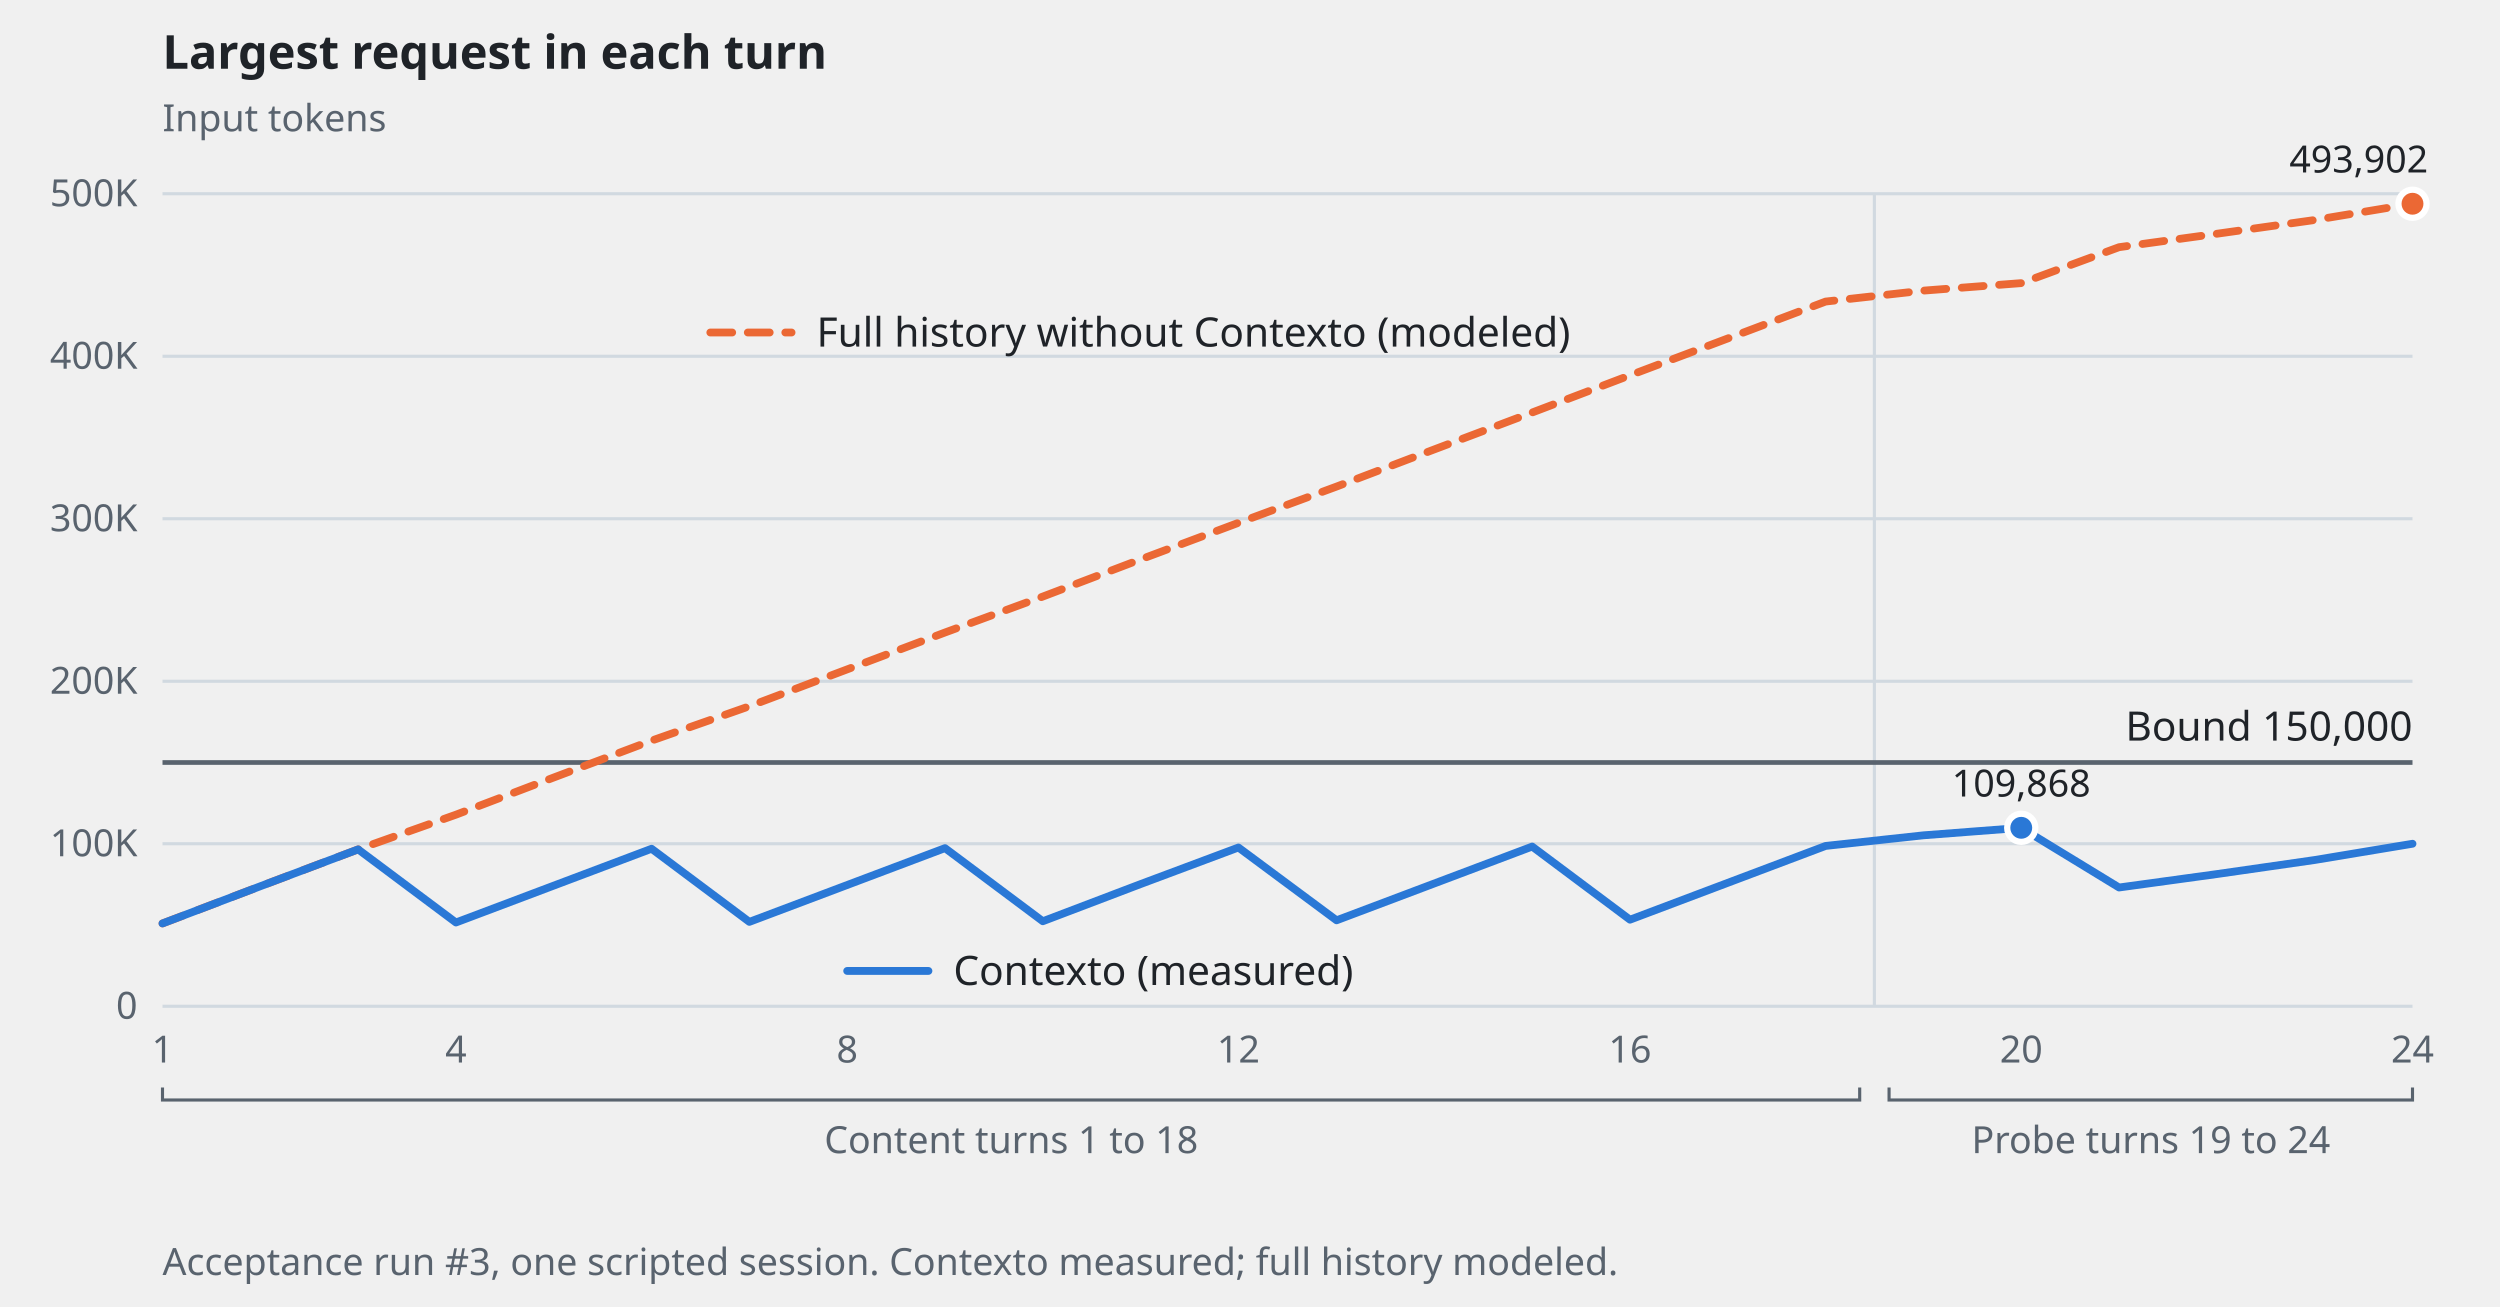
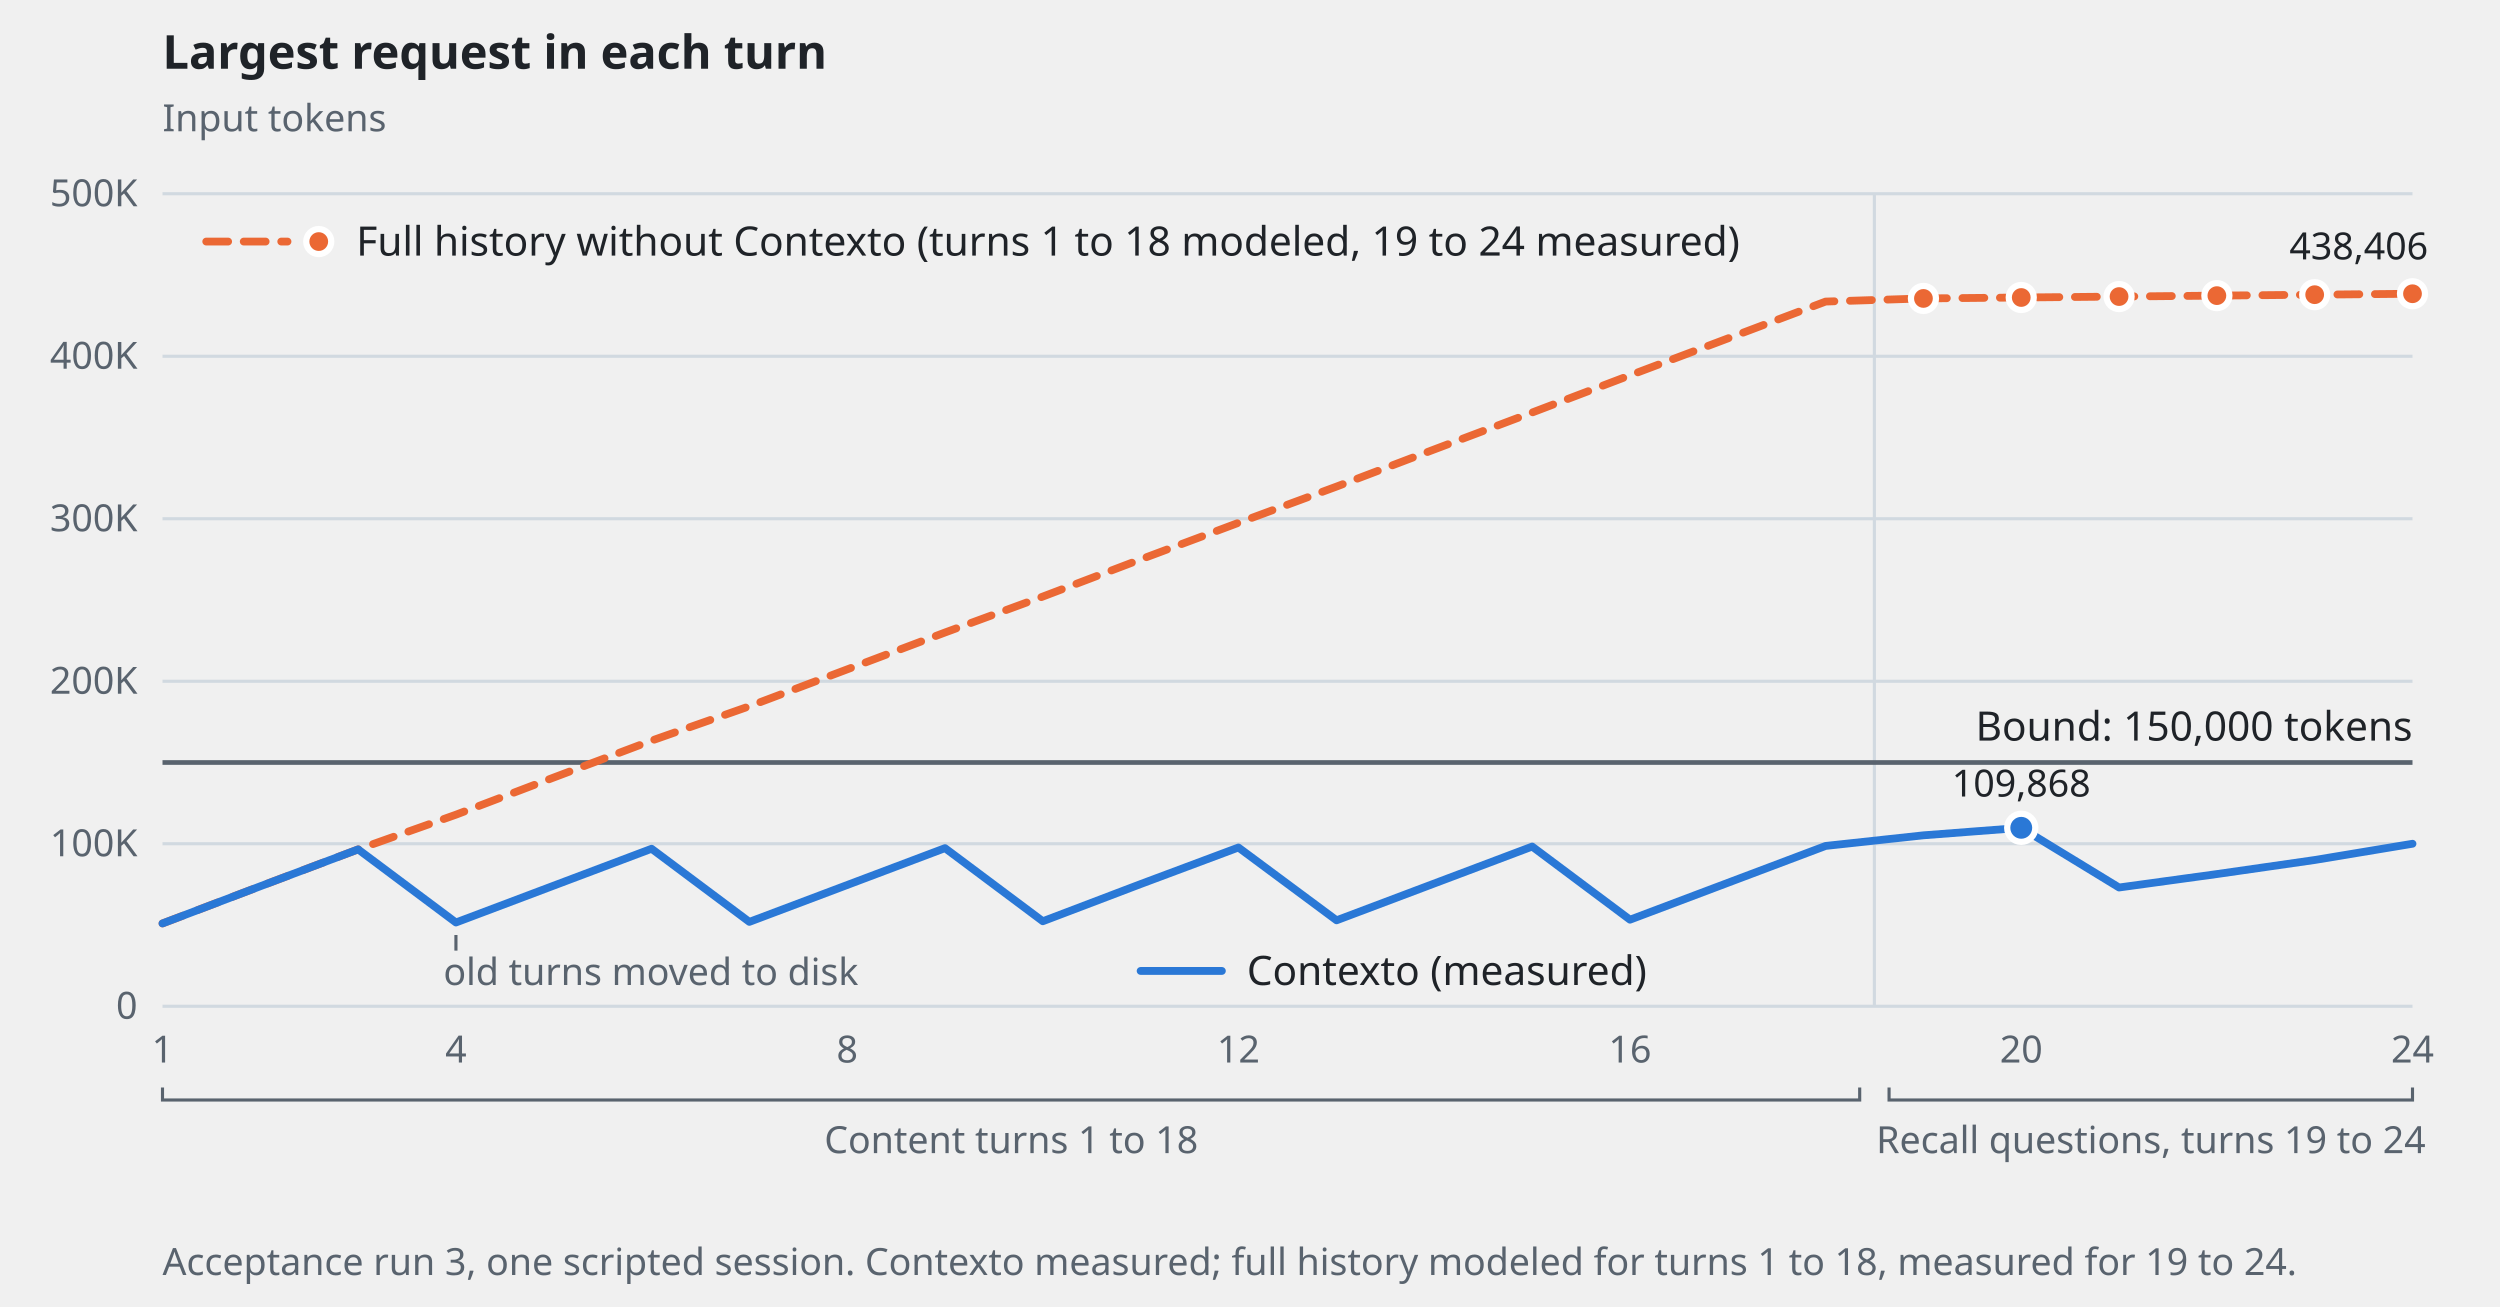
<svg xmlns="http://www.w3.org/2000/svg" viewBox="0 0 800 418" width="800" height="418" role="img" aria-labelledby="t d">
  <style>text{font-family:-apple-system,BlinkMacSystemFont,"Segoe UI","Noto Sans",Helvetica,Arial,sans-serif;font-size:12px;fill:#59636e}.ink{fill:#1f2328}.title{font-size:15px;font-weight:600}.label{font-size:13px}.end{text-anchor:end}.mid{text-anchor:middle}.grid{stroke:#d1d9e0;stroke-width:1}.series{fill:none;stroke-width:2.5;stroke-linejoin:round;stroke-linecap:round}.contexto{stroke:#2a78d6}.plain{stroke:#eb6834;stroke-dasharray:7 5}.bound{stroke:#59636e;stroke-width:1.5}.span{stroke:#59636e;stroke-width:1;fill:none}</style>
  <text class="ink title" x="52" y="22">Largest request in each turn</text>
  <text x="52" y="42">Input tokens</text>
  <path class="grid" d="M52 322H772" />
  <text class="end" x="44" y="326">0</text>
  <path class="grid" d="M52 270H772" />
  <text class="end" x="44" y="274">100K</text>
  <path class="grid" d="M52 218H772" />
  <text class="end" x="44" y="222">200K</text>
  <path class="grid" d="M52 166H772" />
  <text class="end" x="44" y="170">300K</text>
  <path class="grid" d="M52 114H772" />
  <text class="end" x="44" y="118">400K</text>
  <path class="grid" d="M52 62H772" />
  <text class="end" x="44" y="66">500K</text>
  <text class="mid" x="52" y="340">1</text>
  <text class="mid" x="145.9" y="340">4</text>
  <text class="mid" x="271.1" y="340">8</text>
  <text class="mid" x="396.3" y="340">12</text>
  <text class="mid" x="521.6" y="340">16</text>
  <text class="mid" x="646.8" y="340">20</text>
  <text class="mid" x="772" y="340">24</text>
  <path class="grid" d="M599.8 62V322" />
  <path class="span" d="M52 348V352H595.1V348" />
  <text class="mid" x="323.6" y="369">Content turns 1 to 18</text>
  <path class="span" d="M604.5 348V352H772V348" />
-   <text class="mid" x="688.3" y="369">Probe turns 19 to 24</text>
+   <text class="mid" x="688.3" y="369">Recall questions, turns 19 to 24</text>
  <path class="bound" d="M52 244H772" />
-   <text class="ink label end" x="772" y="237">Bound 150,000</text>
-   <path class="series plain" d="M52 295.5L83.3 283.6L114.6 271.8L145.9 260.7L177.2 248.8L208.5 237L239.8 226L271.1 214.2L302.4 202.4L333.7 190.9L365 179L396.3 167.3L427.7 155.7L459 143.8L490.3 132L521.6 120.1L552.9 108.3L584.2 96.5L615.5 93L646.8 90.6L678.1 79.1L709.4 74.8L740.7 70.4L772 65.2" />
+   <text class="ink label end" x="772" y="237">Bound: 150,000 tokens</text>
+   <path class="series plain" d="M52 295.5L83.3 283.6L114.6 271.8L145.9 260.7L177.2 248.8L208.5 237L239.8 226L271.1 214.2L302.4 202.4L333.7 190.9L365 179L396.3 167.3L427.7 155.7L459 143.8L490.3 132L521.6 120.1L552.9 108.3L584.2 96.5L615.5 95.5L646.8 95.2L678.1 94.9L709.4 94.6L740.7 94.3L772 94" />
  <path class="series contexto" d="M52 295.5L83.3 283.6L114.6 271.8L145.9 295.2L177.2 283.4L208.5 271.6L239.8 295L271.1 283.2L302.4 271.4L333.7 294.8L365 282.9L396.3 271.2L427.7 294.5L459 282.7L490.3 270.9L521.6 294.3L552.9 282.5L584.2 270.7L615.5 267.3L646.8 264.9L678.1 284L709.4 279.7L740.7 275.2L772 270" />
-   <circle cx="772" cy="65.2" r="4.5" fill="#eb6834" stroke="#ffffff" stroke-width="2" />
-   <text class="ink end" x="777" y="55.2">493,902</text>
+   <circle cx="615.5" cy="95.5" r="4" fill="#eb6834" stroke="#ffffff" stroke-width="2" />
+   <circle cx="646.8" cy="95.2" r="4" fill="#eb6834" stroke="#ffffff" stroke-width="2" />
+   <circle cx="678.1" cy="94.9" r="4" fill="#eb6834" stroke="#ffffff" stroke-width="2" />
+   <circle cx="709.4" cy="94.6" r="4" fill="#eb6834" stroke="#ffffff" stroke-width="2" />
+   <circle cx="740.7" cy="94.3" r="4" fill="#eb6834" stroke="#ffffff" stroke-width="2" />
+   <circle cx="772" cy="94" r="4" fill="#eb6834" stroke="#ffffff" stroke-width="2" />
+   <text class="ink end" x="777" y="83">438,406</text>
  <circle cx="646.8" cy="264.9" r="4.5" fill="#2a78d6" stroke="#ffffff" stroke-width="2" />
  <text class="ink mid" x="646.8" y="254.9">109,868</text>
-   <path class="series plain" d="M227.3 106.4h26" />
-   <text class="ink label" x="261.3" y="110.9">Full history without Contexto (modeled)</text>
-   <path class="series contexto" d="M271.1 310.7h26" />
-   <text class="ink label" x="305.1" y="315.2">Contexto (measured)</text>
-   <text x="52" y="408">Acceptance run #3, one scripted session. Contexto measured; full history modeled.</text>
+   <path class="span" d="M145.9 299.2V304.2" />
+   <text x="141.9" y="315.2">old turns moved to disk</text>
+   <path class="series plain" d="M66 77.3h26" />
+   <circle cx="102" cy="77.3" r="4" fill="#eb6834" stroke="#ffffff" stroke-width="2" />
+   <text class="ink label" x="114" y="81.8">Full history without Contexto (turns 1 to 18 modeled, 19 to 24 measured)</text>
+   <path class="series contexto" d="M365 310.7h26" />
+   <text class="ink label" x="399" y="315.2">Contexto (measured)</text>
+   <text x="52" y="408">Acceptance run 3, one scripted session. Contexto measured; full history modeled for turns 1 to 18, measured for 19 to 24.</text>
</svg>
